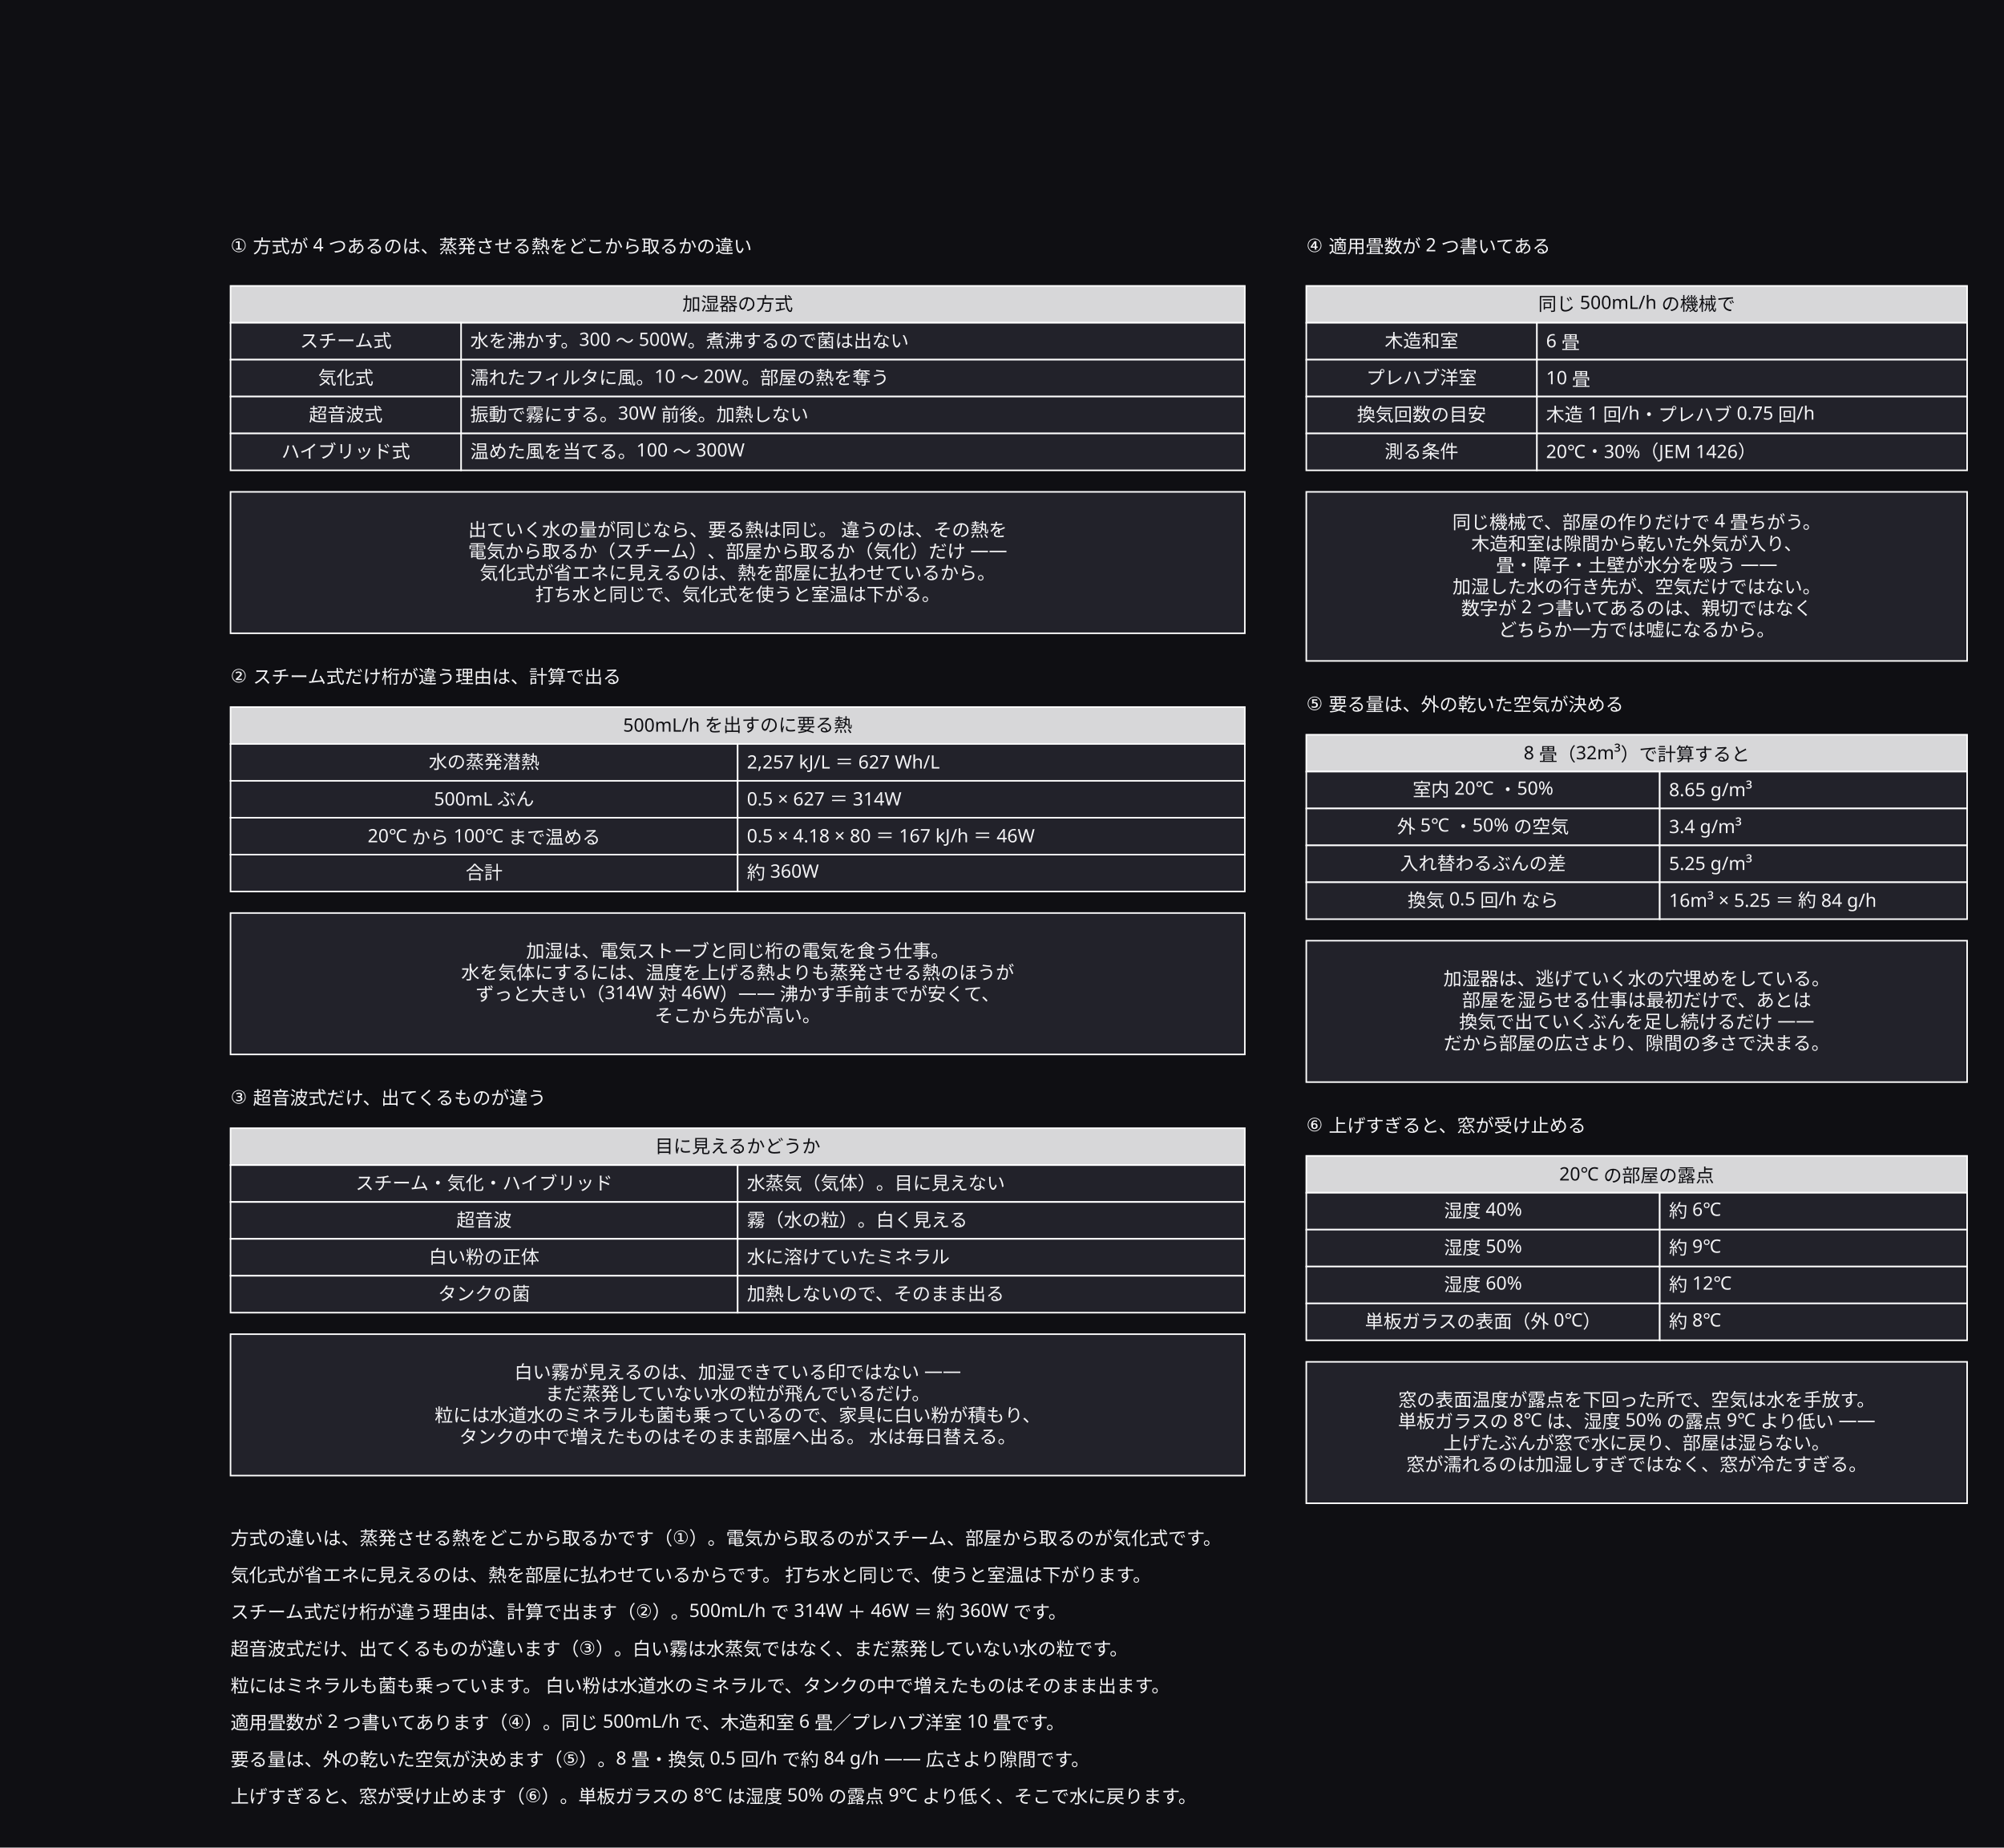
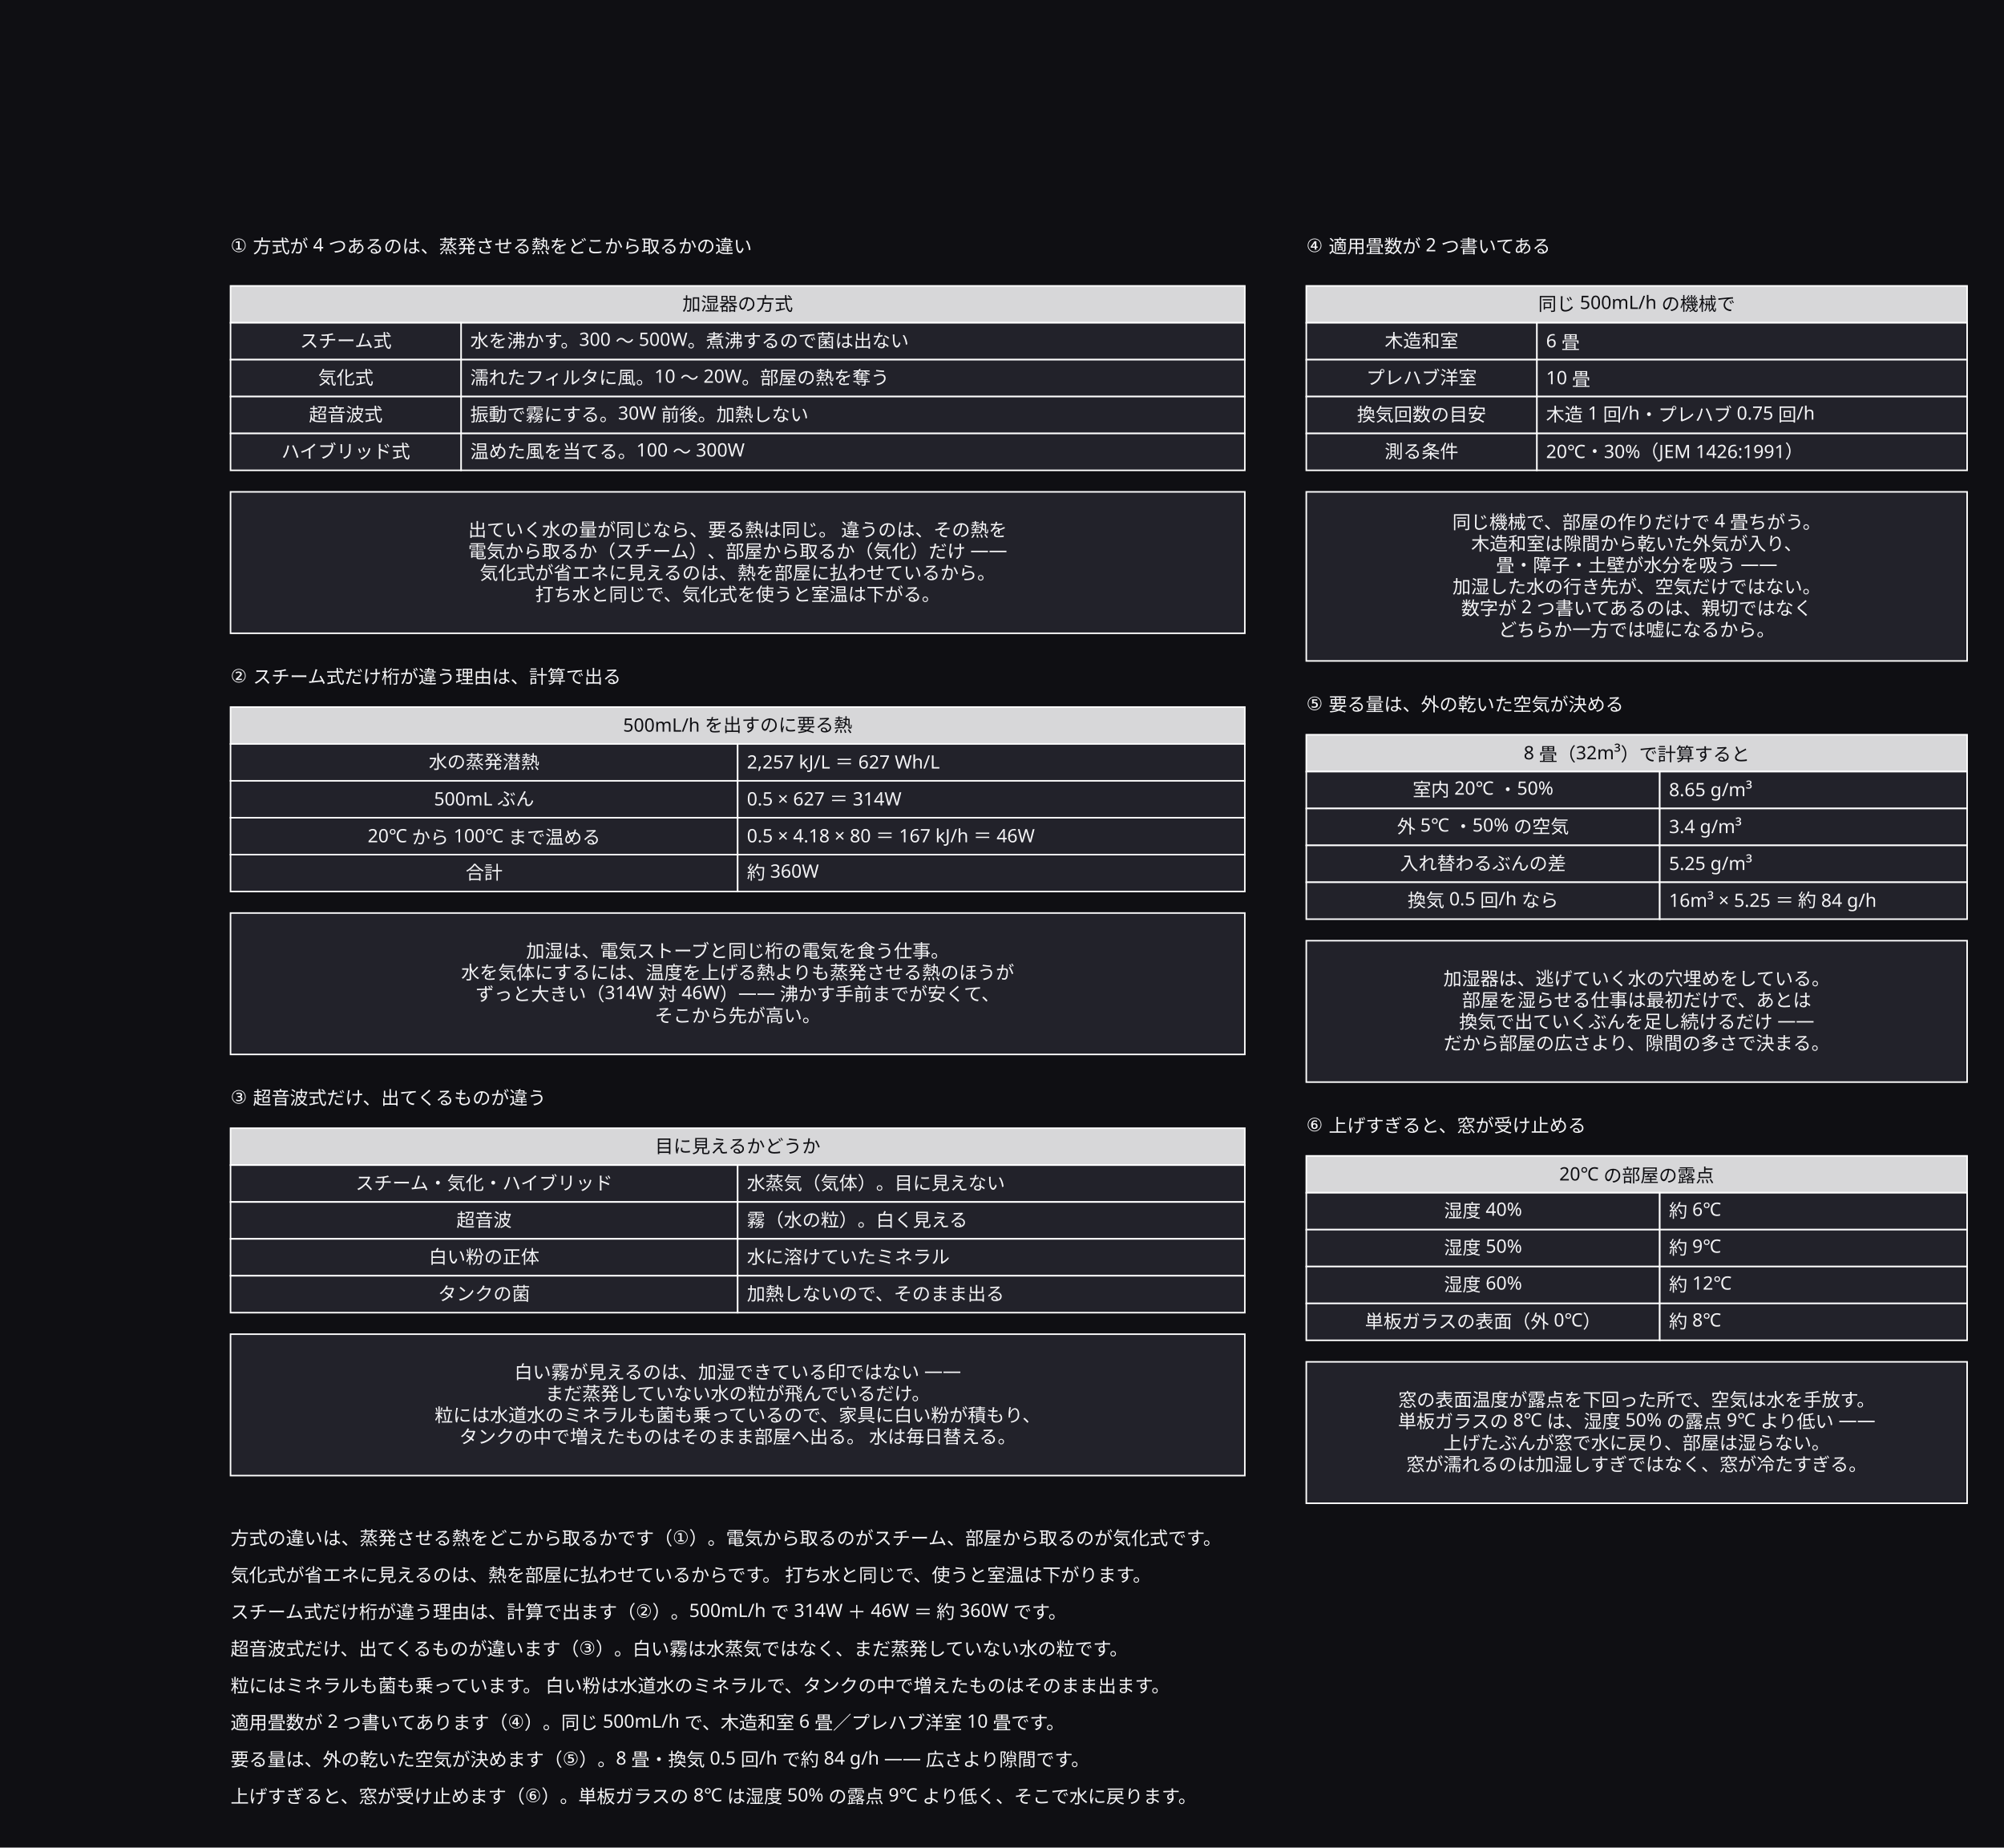
<svg xmlns="http://www.w3.org/2000/svg" width="1304" height="1202" viewBox="0 0 1304 1202">
  <defs>
    <marker id="arrow" viewBox="0 0 10 10" refX="9" refY="5" markerWidth="6" markerHeight="6" orient="auto">
      <path d="M 0 0 L 10 5 L 0 10 z" fill="#a0a0ab" />
    </marker>
  </defs>
  <rect data-paper="1" x="0" y="0" width="1304" height="1202" fill="#0f0f13" />
  <g data-node="why1" data-pinned="false" data-shape="rect">
    <rect x="150" y="320" width="660" height="92" fill="#22222a" stroke="#ffffff" stroke-width="1" />
  </g>
  <g data-node="why2" data-pinned="false" data-shape="rect">
    <rect x="150" y="594" width="660" height="92" fill="#22222a" stroke="#ffffff" stroke-width="1" />
  </g>
  <g data-node="why3" data-pinned="false" data-shape="rect">
    <rect x="150" y="868" width="660" height="92" fill="#22222a" stroke="#ffffff" stroke-width="1" />
  </g>
  <g data-node="why4" data-pinned="false" data-shape="rect">
    <rect x="850" y="320" width="430" height="110" fill="#22222a" stroke="#ffffff" stroke-width="1" />
  </g>
  <g data-node="why5" data-pinned="false" data-shape="rect">
    <rect x="850" y="612" width="430" height="92" fill="#22222a" stroke="#ffffff" stroke-width="1" />
  </g>
  <g data-node="why6" data-pinned="false" data-shape="rect">
    <rect x="850" y="886" width="430" height="92" fill="#22222a" stroke="#ffffff" stroke-width="1" />
  </g>
  <g data-node="r1" data-pinned="false" data-shape="rect" />
  <g data-node="r2" data-pinned="false" data-shape="rect" />
  <g data-node="r3" data-pinned="false" data-shape="rect" />
  <g data-node="r4" data-pinned="false" data-shape="rect" />
  <g data-node="r5" data-pinned="false" data-shape="rect" />
  <g data-node="r6" data-pinned="false" data-shape="rect" />
  <g data-node="r7" data-pinned="false" data-shape="rect" />
  <g data-node="r8" data-pinned="false" data-shape="rect" />
  <g data-node="h150_186" data-pinned="false" data-shape="rect">
    <rect x="150" y="186" width="660" height="24" fill="#22222a" stroke="#ffffff" stroke-width="1" />
    <rect x="150" y="186" width="660" height="24" fill="#ffffff" fill-opacity="0.82" />
  </g>
  <g data-node="h150_460" data-pinned="false" data-shape="rect">
    <rect x="150" y="460" width="660" height="24" fill="#22222a" stroke="#ffffff" stroke-width="1" />
    <rect x="150" y="460" width="660" height="24" fill="#ffffff" fill-opacity="0.82" />
  </g>
  <g data-node="h150_734" data-pinned="false" data-shape="rect">
    <rect x="150" y="734" width="660" height="24" fill="#22222a" stroke="#ffffff" stroke-width="1" />
    <rect x="150" y="734" width="660" height="24" fill="#ffffff" fill-opacity="0.82" />
  </g>
  <g data-node="t1" data-pinned="false" data-shape="rect" />
  <g data-node="t2" data-pinned="false" data-shape="rect" />
  <g data-node="t3" data-pinned="false" data-shape="rect" />
  <g data-node="y150_210" data-pinned="false" data-shape="rect">
    <rect x="300" y="210" width="510" height="24" fill="#22222a" stroke="#ffffff" stroke-width="1" />
  </g>
  <g data-node="y150_234" data-pinned="false" data-shape="rect">
    <rect x="300" y="234" width="510" height="24" fill="#22222a" stroke="#ffffff" stroke-width="1" />
  </g>
  <g data-node="y150_258" data-pinned="false" data-shape="rect">
    <rect x="300" y="258" width="510" height="24" fill="#22222a" stroke="#ffffff" stroke-width="1" />
  </g>
  <g data-node="y150_282" data-pinned="false" data-shape="rect">
    <rect x="300" y="282" width="510" height="24" fill="#22222a" stroke="#ffffff" stroke-width="1" />
  </g>
  <g data-node="h850_186" data-pinned="false" data-shape="rect">
    <rect x="850" y="186" width="430" height="24" fill="#22222a" stroke="#ffffff" stroke-width="1" />
    <rect x="850" y="186" width="430" height="24" fill="#ffffff" fill-opacity="0.82" />
  </g>
  <g data-node="h850_478" data-pinned="false" data-shape="rect">
    <rect x="850" y="478" width="430" height="24" fill="#22222a" stroke="#ffffff" stroke-width="1" />
    <rect x="850" y="478" width="430" height="24" fill="#ffffff" fill-opacity="0.82" />
  </g>
  <g data-node="h850_752" data-pinned="false" data-shape="rect">
    <rect x="850" y="752" width="430" height="24" fill="#22222a" stroke="#ffffff" stroke-width="1" />
    <rect x="850" y="752" width="430" height="24" fill="#ffffff" fill-opacity="0.82" />
  </g>
  <g data-node="t4" data-pinned="false" data-shape="rect" />
  <g data-node="t5" data-pinned="false" data-shape="rect" />
  <g data-node="t6" data-pinned="false" data-shape="rect" />
  <g data-node="x150_484" data-pinned="false" data-shape="rect">
    <rect x="150" y="484" width="330" height="24" fill="#22222a" stroke="#ffffff" stroke-width="1" />
  </g>
  <g data-node="y150_484" data-pinned="false" data-shape="rect">
    <rect x="480" y="484" width="330" height="24" fill="#22222a" stroke="#ffffff" stroke-width="1" />
  </g>
  <g data-node="x150_508" data-pinned="false" data-shape="rect">
    <rect x="150" y="508" width="330" height="24" fill="#22222a" stroke="#ffffff" stroke-width="1" />
  </g>
  <g data-node="y150_508" data-pinned="false" data-shape="rect">
    <rect x="480" y="508" width="330" height="24" fill="#22222a" stroke="#ffffff" stroke-width="1" />
  </g>
  <g data-node="x150_532" data-pinned="false" data-shape="rect">
    <rect x="150" y="532" width="330" height="24" fill="#22222a" stroke="#ffffff" stroke-width="1" />
  </g>
  <g data-node="y150_532" data-pinned="false" data-shape="rect">
    <rect x="480" y="532" width="330" height="24" fill="#22222a" stroke="#ffffff" stroke-width="1" />
  </g>
  <g data-node="x150_556" data-pinned="false" data-shape="rect">
    <rect x="150" y="556" width="330" height="24" fill="#22222a" stroke="#ffffff" stroke-width="1" />
  </g>
  <g data-node="y150_556" data-pinned="false" data-shape="rect">
    <rect x="480" y="556" width="330" height="24" fill="#22222a" stroke="#ffffff" stroke-width="1" />
  </g>
  <g data-node="x150_758" data-pinned="false" data-shape="rect">
    <rect x="150" y="758" width="330" height="24" fill="#22222a" stroke="#ffffff" stroke-width="1" />
  </g>
  <g data-node="y150_758" data-pinned="false" data-shape="rect">
    <rect x="480" y="758" width="330" height="24" fill="#22222a" stroke="#ffffff" stroke-width="1" />
  </g>
  <g data-node="x150_782" data-pinned="false" data-shape="rect">
    <rect x="150" y="782" width="330" height="24" fill="#22222a" stroke="#ffffff" stroke-width="1" />
  </g>
  <g data-node="y150_782" data-pinned="false" data-shape="rect">
    <rect x="480" y="782" width="330" height="24" fill="#22222a" stroke="#ffffff" stroke-width="1" />
  </g>
  <g data-node="x150_806" data-pinned="false" data-shape="rect">
    <rect x="150" y="806" width="330" height="24" fill="#22222a" stroke="#ffffff" stroke-width="1" />
  </g>
  <g data-node="y150_806" data-pinned="false" data-shape="rect">
    <rect x="480" y="806" width="330" height="24" fill="#22222a" stroke="#ffffff" stroke-width="1" />
  </g>
  <g data-node="x150_830" data-pinned="false" data-shape="rect">
    <rect x="150" y="830" width="330" height="24" fill="#22222a" stroke="#ffffff" stroke-width="1" />
  </g>
  <g data-node="y150_830" data-pinned="false" data-shape="rect">
    <rect x="480" y="830" width="330" height="24" fill="#22222a" stroke="#ffffff" stroke-width="1" />
  </g>
  <g data-node="y850_210" data-pinned="false" data-shape="rect">
    <rect x="1000" y="210" width="280" height="24" fill="#22222a" stroke="#ffffff" stroke-width="1" />
  </g>
  <g data-node="y850_234" data-pinned="false" data-shape="rect">
    <rect x="1000" y="234" width="280" height="24" fill="#22222a" stroke="#ffffff" stroke-width="1" />
  </g>
  <g data-node="y850_258" data-pinned="false" data-shape="rect">
    <rect x="1000" y="258" width="280" height="24" fill="#22222a" stroke="#ffffff" stroke-width="1" />
  </g>
  <g data-node="y850_282" data-pinned="false" data-shape="rect">
    <rect x="1000" y="282" width="280" height="24" fill="#22222a" stroke="#ffffff" stroke-width="1" />
  </g>
  <g data-node="x850_502" data-pinned="false" data-shape="rect">
    <rect x="850" y="502" width="230" height="24" fill="#22222a" stroke="#ffffff" stroke-width="1" />
  </g>
  <g data-node="x850_526" data-pinned="false" data-shape="rect">
    <rect x="850" y="526" width="230" height="24" fill="#22222a" stroke="#ffffff" stroke-width="1" />
  </g>
  <g data-node="x850_550" data-pinned="false" data-shape="rect">
    <rect x="850" y="550" width="230" height="24" fill="#22222a" stroke="#ffffff" stroke-width="1" />
  </g>
  <g data-node="x850_574" data-pinned="false" data-shape="rect">
    <rect x="850" y="574" width="230" height="24" fill="#22222a" stroke="#ffffff" stroke-width="1" />
  </g>
  <g data-node="x850_776" data-pinned="false" data-shape="rect">
    <rect x="850" y="776" width="230" height="24" fill="#22222a" stroke="#ffffff" stroke-width="1" />
  </g>
  <g data-node="x850_800" data-pinned="false" data-shape="rect">
    <rect x="850" y="800" width="230" height="24" fill="#22222a" stroke="#ffffff" stroke-width="1" />
  </g>
  <g data-node="x850_824" data-pinned="false" data-shape="rect">
    <rect x="850" y="824" width="230" height="24" fill="#22222a" stroke="#ffffff" stroke-width="1" />
  </g>
  <g data-node="x850_848" data-pinned="false" data-shape="rect">
    <rect x="850" y="848" width="230" height="24" fill="#22222a" stroke="#ffffff" stroke-width="1" />
  </g>
  <g data-node="y850_502" data-pinned="false" data-shape="rect">
    <rect x="1080" y="502" width="200" height="24" fill="#22222a" stroke="#ffffff" stroke-width="1" />
  </g>
  <g data-node="y850_526" data-pinned="false" data-shape="rect">
    <rect x="1080" y="526" width="200" height="24" fill="#22222a" stroke="#ffffff" stroke-width="1" />
  </g>
  <g data-node="y850_550" data-pinned="false" data-shape="rect">
    <rect x="1080" y="550" width="200" height="24" fill="#22222a" stroke="#ffffff" stroke-width="1" />
  </g>
  <g data-node="y850_574" data-pinned="false" data-shape="rect">
    <rect x="1080" y="574" width="200" height="24" fill="#22222a" stroke="#ffffff" stroke-width="1" />
  </g>
  <g data-node="y850_776" data-pinned="false" data-shape="rect">
    <rect x="1080" y="776" width="200" height="24" fill="#22222a" stroke="#ffffff" stroke-width="1" />
  </g>
  <g data-node="y850_800" data-pinned="false" data-shape="rect">
    <rect x="1080" y="800" width="200" height="24" fill="#22222a" stroke="#ffffff" stroke-width="1" />
  </g>
  <g data-node="y850_824" data-pinned="false" data-shape="rect">
    <rect x="1080" y="824" width="200" height="24" fill="#22222a" stroke="#ffffff" stroke-width="1" />
  </g>
  <g data-node="y850_848" data-pinned="false" data-shape="rect">
    <rect x="1080" y="848" width="200" height="24" fill="#22222a" stroke="#ffffff" stroke-width="1" />
  </g>
  <g data-node="x150_210" data-pinned="false" data-shape="rect">
    <rect x="150" y="210" width="150" height="24" fill="#22222a" stroke="#ffffff" stroke-width="1" />
  </g>
  <g data-node="x150_234" data-pinned="false" data-shape="rect">
    <rect x="150" y="234" width="150" height="24" fill="#22222a" stroke="#ffffff" stroke-width="1" />
  </g>
  <g data-node="x150_258" data-pinned="false" data-shape="rect">
    <rect x="150" y="258" width="150" height="24" fill="#22222a" stroke="#ffffff" stroke-width="1" />
  </g>
  <g data-node="x150_282" data-pinned="false" data-shape="rect">
    <rect x="150" y="282" width="150" height="24" fill="#22222a" stroke="#ffffff" stroke-width="1" />
  </g>
  <g data-node="x850_210" data-pinned="false" data-shape="rect">
    <rect x="850" y="210" width="150" height="24" fill="#22222a" stroke="#ffffff" stroke-width="1" />
  </g>
  <g data-node="x850_234" data-pinned="false" data-shape="rect">
    <rect x="850" y="234" width="150" height="24" fill="#22222a" stroke="#ffffff" stroke-width="1" />
  </g>
  <g data-node="x850_258" data-pinned="false" data-shape="rect">
    <rect x="850" y="258" width="150" height="24" fill="#22222a" stroke="#ffffff" stroke-width="1" />
  </g>
  <g data-node="x850_282" data-pinned="false" data-shape="rect">
    <rect x="850" y="282" width="150" height="24" fill="#22222a" stroke="#ffffff" stroke-width="1" />
  </g>
  <g data-name="why1">
    <text x="480" y="349" text-anchor="middle" font-family="sans-serif" font-size="12" fill="#f4f4f6">出ていく水の量が同じなら、要る熱は同じ。 違うのは、その熱を</text>
    <text x="480" y="363" text-anchor="middle" font-family="sans-serif" font-size="12" fill="#f4f4f6">電気から取るか（スチーム）、部屋から取るか（気化）だけ ——</text>
    <text x="480" y="377" text-anchor="middle" font-family="sans-serif" font-size="12" fill="#f4f4f6">気化式が省エネに見えるのは、熱を部屋に払わせているから。</text>
    <text x="480" y="391" text-anchor="middle" font-family="sans-serif" font-size="12" fill="#f4f4f6">打ち水と同じで、気化式を使うと室温は下がる。</text>
  </g>
  <g data-name="why2">
    <text x="480" y="623" text-anchor="middle" font-family="sans-serif" font-size="12" fill="#f4f4f6">加湿は、電気ストーブと同じ桁の電気を食う仕事。</text>
    <text x="480" y="637" text-anchor="middle" font-family="sans-serif" font-size="12" fill="#f4f4f6">水を気体にするには、温度を上げる熱よりも蒸発させる熱のほうが</text>
    <text x="480" y="651" text-anchor="middle" font-family="sans-serif" font-size="12" fill="#f4f4f6">ずっと大きい（314W 対 46W）—— 沸かす手前までが安くて、</text>
    <text x="480" y="665" text-anchor="middle" font-family="sans-serif" font-size="12" fill="#f4f4f6">そこから先が高い。</text>
  </g>
  <g data-name="why3">
    <text x="480" y="897" text-anchor="middle" font-family="sans-serif" font-size="12" fill="#f4f4f6">白い霧が見えるのは、加湿できている印ではない ——</text>
    <text x="480" y="911" text-anchor="middle" font-family="sans-serif" font-size="12" fill="#f4f4f6">まだ蒸発していない水の粒が飛んでいるだけ。</text>
    <text x="480" y="925" text-anchor="middle" font-family="sans-serif" font-size="12" fill="#f4f4f6">粒には水道水のミネラルも菌も乗っているので、家具に白い粉が積もり、</text>
    <text x="480" y="939" text-anchor="middle" font-family="sans-serif" font-size="12" fill="#f4f4f6">タンクの中で増えたものはそのまま部屋へ出る。 水は毎日替える。</text>
  </g>
  <g data-name="why4">
    <text x="1065" y="344" text-anchor="middle" font-family="sans-serif" font-size="12" fill="#f4f4f6">同じ機械で、部屋の作りだけで 4 畳ちがう。</text>
    <text x="1065" y="358" text-anchor="middle" font-family="sans-serif" font-size="12" fill="#f4f4f6">木造和室は隙間から乾いた外気が入り、</text>
    <text x="1065" y="372" text-anchor="middle" font-family="sans-serif" font-size="12" fill="#f4f4f6">畳・障子・土壁が水分を吸う ——</text>
    <text x="1065" y="386" text-anchor="middle" font-family="sans-serif" font-size="12" fill="#f4f4f6">加湿した水の行き先が、空気だけではない。</text>
    <text x="1065" y="400" text-anchor="middle" font-family="sans-serif" font-size="12" fill="#f4f4f6">数字が 2 つ書いてあるのは、親切ではなく</text>
    <text x="1065" y="414" text-anchor="middle" font-family="sans-serif" font-size="12" fill="#f4f4f6">どちらか一方では嘘になるから。</text>
  </g>
  <g data-name="why5">
    <text x="1065" y="641" text-anchor="middle" font-family="sans-serif" font-size="12" fill="#f4f4f6">加湿器は、逃げていく水の穴埋めをしている。</text>
    <text x="1065" y="655" text-anchor="middle" font-family="sans-serif" font-size="12" fill="#f4f4f6">部屋を湿らせる仕事は最初だけで、あとは</text>
    <text x="1065" y="669" text-anchor="middle" font-family="sans-serif" font-size="12" fill="#f4f4f6">換気で出ていくぶんを足し続けるだけ ——</text>
    <text x="1065" y="683" text-anchor="middle" font-family="sans-serif" font-size="12" fill="#f4f4f6">だから部屋の広さより、隙間の多さで決まる。</text>
  </g>
  <g data-name="why6">
    <text x="1065" y="915" text-anchor="middle" font-family="sans-serif" font-size="12" fill="#f4f4f6">窓の表面温度が露点を下回った所で、空気は水を手放す。</text>
    <text x="1065" y="929" text-anchor="middle" font-family="sans-serif" font-size="12" fill="#f4f4f6">単板ガラスの 8℃ は、湿度 50% の露点 9℃ より低い ——</text>
    <text x="1065" y="943" text-anchor="middle" font-family="sans-serif" font-size="12" fill="#f4f4f6">上げたぶんが窓で水に戻り、部屋は湿らない。</text>
    <text x="1065" y="957" text-anchor="middle" font-family="sans-serif" font-size="12" fill="#f4f4f6">窓が濡れるのは加湿しすぎではなく、窓が冷たすぎる。</text>
  </g>
  <g data-name="r1">
    <text x="150" y="1005" text-anchor="start" font-family="sans-serif" font-size="12" fill="#f4f4f6">方式の違いは、蒸発させる熱をどこから取るかです（①）。電気から取るのがスチーム、部屋から取るのが気化式です。</text>
  </g>
  <g data-name="r2">
    <text x="150" y="1029" text-anchor="start" font-family="sans-serif" font-size="12" fill="#f4f4f6">気化式が省エネに見えるのは、熱を部屋に払わせているからです。 打ち水と同じで、使うと室温は下がります。</text>
  </g>
  <g data-name="r3">
    <text x="150" y="1053" text-anchor="start" font-family="sans-serif" font-size="12" fill="#f4f4f6">スチーム式だけ桁が違う理由は、計算で出ます（②）。500mL/h で 314W ＋ 46W ＝ 約 360W です。</text>
  </g>
  <g data-name="r4">
    <text x="150" y="1077" text-anchor="start" font-family="sans-serif" font-size="12" fill="#f4f4f6">超音波式だけ、出てくるものが違います（③）。白い霧は水蒸気ではなく、まだ蒸発していない水の粒です。</text>
  </g>
  <g data-name="r5">
    <text x="150" y="1101" text-anchor="start" font-family="sans-serif" font-size="12" fill="#f4f4f6">粒にはミネラルも菌も乗っています。 白い粉は水道水のミネラルで、タンクの中で増えたものはそのまま出ます。</text>
  </g>
  <g data-name="r6">
    <text x="150" y="1125" text-anchor="start" font-family="sans-serif" font-size="12" fill="#f4f4f6">適用畳数が 2 つ書いてあります（④）。同じ 500mL/h で、木造和室 6 畳／プレハブ洋室 10 畳です。</text>
  </g>
  <g data-name="r7">
    <text x="150" y="1149" text-anchor="start" font-family="sans-serif" font-size="12" fill="#f4f4f6">要る量は、外の乾いた空気が決めます（⑤）。8 畳・換気 0.5 回/h で約 84 g/h —— 広さより隙間です。</text>
  </g>
  <g data-name="r8">
    <text x="150" y="1173" text-anchor="start" font-family="sans-serif" font-size="12" fill="#f4f4f6">上げすぎると、窓が受け止めます（⑥）。単板ガラスの 8℃ は湿度 50% の露点 9℃ より低く、そこで水に戻ります。</text>
  </g>
  <g data-name="h150_186">
    <text x="480" y="202" text-anchor="middle" font-family="sans-serif" font-size="12" fill="#0f0f13">加湿器の方式</text>
  </g>
  <g data-name="h150_460">
    <text x="480" y="476" text-anchor="middle" font-family="sans-serif" font-size="12" fill="#0f0f13">500mL/h を出すのに要る熱</text>
  </g>
  <g data-name="h150_734">
    <text x="480" y="750" text-anchor="middle" font-family="sans-serif" font-size="12" fill="#0f0f13">目に見えるかどうか</text>
  </g>
  <g data-name="t1">
    <text x="150" y="164" text-anchor="start" font-family="sans-serif" font-size="12" fill="#f4f4f6">① 方式が 4 つあるのは、蒸発させる熱をどこから取るかの違い</text>
  </g>
  <g data-name="t2">
    <text x="150" y="444" text-anchor="start" font-family="sans-serif" font-size="12" fill="#f4f4f6">② スチーム式だけ桁が違う理由は、計算で出る</text>
  </g>
  <g data-name="t3">
    <text x="150" y="718" text-anchor="start" font-family="sans-serif" font-size="12" fill="#f4f4f6">③ 超音波式だけ、出てくるものが違う</text>
  </g>
  <g data-name="y150_210">
    <text x="306" y="226" text-anchor="start" font-family="sans-serif" font-size="12" fill="#f4f4f6">水を沸かす。300 〜 500W。煮沸するので菌は出ない</text>
  </g>
  <g data-name="y150_234">
    <text x="306" y="250" text-anchor="start" font-family="sans-serif" font-size="12" fill="#f4f4f6">濡れたフィルタに風。10 〜 20W。部屋の熱を奪う</text>
  </g>
  <g data-name="y150_258">
    <text x="306" y="274" text-anchor="start" font-family="sans-serif" font-size="12" fill="#f4f4f6">振動で霧にする。30W 前後。加熱しない</text>
  </g>
  <g data-name="y150_282">
    <text x="306" y="298" text-anchor="start" font-family="sans-serif" font-size="12" fill="#f4f4f6">温めた風を当てる。100 〜 300W</text>
  </g>
  <g data-name="h850_186">
    <text x="1065" y="202" text-anchor="middle" font-family="sans-serif" font-size="12" fill="#0f0f13">同じ 500mL/h の機械で</text>
  </g>
  <g data-name="h850_478">
    <text x="1065" y="494" text-anchor="middle" font-family="sans-serif" font-size="12" fill="#0f0f13">8 畳（32m³）で計算すると</text>
  </g>
  <g data-name="h850_752">
    <text x="1065" y="768" text-anchor="middle" font-family="sans-serif" font-size="12" fill="#0f0f13">20℃ の部屋の露点</text>
  </g>
  <g data-name="t4">
    <text x="850" y="164" text-anchor="start" font-family="sans-serif" font-size="12" fill="#f4f4f6">④ 適用畳数が 2 つ書いてある</text>
  </g>
  <g data-name="t5">
    <text x="850" y="462" text-anchor="start" font-family="sans-serif" font-size="12" fill="#f4f4f6">⑤ 要る量は、外の乾いた空気が決める</text>
  </g>
  <g data-name="t6">
    <text x="850" y="736" text-anchor="start" font-family="sans-serif" font-size="12" fill="#f4f4f6">⑥ 上げすぎると、窓が受け止める</text>
  </g>
  <g data-name="x150_484">
    <text x="315" y="500" text-anchor="middle" font-family="sans-serif" font-size="12" fill="#f4f4f6">水の蒸発潜熱</text>
  </g>
  <g data-name="y150_484">
    <text x="486" y="500" text-anchor="start" font-family="sans-serif" font-size="12" fill="#f4f4f6">2,257 kJ/L ＝ 627 Wh/L</text>
  </g>
  <g data-name="x150_508">
    <text x="315" y="524" text-anchor="middle" font-family="sans-serif" font-size="12" fill="#f4f4f6">500mL ぶん</text>
  </g>
  <g data-name="y150_508">
    <text x="486" y="524" text-anchor="start" font-family="sans-serif" font-size="12" fill="#f4f4f6">0.5 × 627 ＝ 314W</text>
  </g>
  <g data-name="x150_532">
    <text x="315" y="548" text-anchor="middle" font-family="sans-serif" font-size="12" fill="#f4f4f6">20℃ から 100℃ まで温める</text>
  </g>
  <g data-name="y150_532">
    <text x="486" y="548" text-anchor="start" font-family="sans-serif" font-size="12" fill="#f4f4f6">0.5 × 4.18 × 80 ＝ 167 kJ/h ＝ 46W</text>
  </g>
  <g data-name="x150_556">
    <text x="315" y="572" text-anchor="middle" font-family="sans-serif" font-size="12" fill="#f4f4f6">合計</text>
  </g>
  <g data-name="y150_556">
    <text x="486" y="572" text-anchor="start" font-family="sans-serif" font-size="12" fill="#f4f4f6">約 360W</text>
  </g>
  <g data-name="x150_758">
    <text x="315" y="774" text-anchor="middle" font-family="sans-serif" font-size="12" fill="#f4f4f6">スチーム・気化・ハイブリッド</text>
  </g>
  <g data-name="y150_758">
    <text x="486" y="774" text-anchor="start" font-family="sans-serif" font-size="12" fill="#f4f4f6">水蒸気（気体）。目に見えない</text>
  </g>
  <g data-name="x150_782">
    <text x="315" y="798" text-anchor="middle" font-family="sans-serif" font-size="12" fill="#f4f4f6">超音波</text>
  </g>
  <g data-name="y150_782">
    <text x="486" y="798" text-anchor="start" font-family="sans-serif" font-size="12" fill="#f4f4f6">霧（水の粒）。白く見える</text>
  </g>
  <g data-name="x150_806">
    <text x="315" y="822" text-anchor="middle" font-family="sans-serif" font-size="12" fill="#f4f4f6">白い粉の正体</text>
  </g>
  <g data-name="y150_806">
    <text x="486" y="822" text-anchor="start" font-family="sans-serif" font-size="12" fill="#f4f4f6">水に溶けていたミネラル</text>
  </g>
  <g data-name="x150_830">
    <text x="315" y="846" text-anchor="middle" font-family="sans-serif" font-size="12" fill="#f4f4f6">タンクの菌</text>
  </g>
  <g data-name="y150_830">
    <text x="486" y="846" text-anchor="start" font-family="sans-serif" font-size="12" fill="#f4f4f6">加熱しないので、そのまま出る</text>
  </g>
  <g data-name="y850_210">
    <text x="1006" y="226" text-anchor="start" font-family="sans-serif" font-size="12" fill="#f4f4f6">6 畳</text>
  </g>
  <g data-name="y850_234">
    <text x="1006" y="250" text-anchor="start" font-family="sans-serif" font-size="12" fill="#f4f4f6">10 畳</text>
  </g>
  <g data-name="y850_258">
    <text x="1006" y="274" text-anchor="start" font-family="sans-serif" font-size="12" fill="#f4f4f6">木造 1 回/h・プレハブ 0.75 回/h</text>
  </g>
  <g data-name="y850_282">
-     <text x="1006" y="298" text-anchor="start" font-family="sans-serif" font-size="12" fill="#f4f4f6">20℃・30%（JEM 1426）</text>
+     <text x="1006" y="298" text-anchor="start" font-family="sans-serif" font-size="12" fill="#f4f4f6">20℃・30%（JEM 1426:1991）</text>
  </g>
  <g data-name="x850_502">
    <text x="965" y="518" text-anchor="middle" font-family="sans-serif" font-size="12" fill="#f4f4f6">室内 20℃ ・50%</text>
  </g>
  <g data-name="x850_526">
    <text x="965" y="542" text-anchor="middle" font-family="sans-serif" font-size="12" fill="#f4f4f6">外 5℃ ・50% の空気</text>
  </g>
  <g data-name="x850_550">
    <text x="965" y="566" text-anchor="middle" font-family="sans-serif" font-size="12" fill="#f4f4f6">入れ替わるぶんの差</text>
  </g>
  <g data-name="x850_574">
    <text x="965" y="590" text-anchor="middle" font-family="sans-serif" font-size="12" fill="#f4f4f6">換気 0.5 回/h なら</text>
  </g>
  <g data-name="x850_776">
    <text x="965" y="792" text-anchor="middle" font-family="sans-serif" font-size="12" fill="#f4f4f6">湿度 40%</text>
  </g>
  <g data-name="x850_800">
    <text x="965" y="816" text-anchor="middle" font-family="sans-serif" font-size="12" fill="#f4f4f6">湿度 50%</text>
  </g>
  <g data-name="x850_824">
    <text x="965" y="840" text-anchor="middle" font-family="sans-serif" font-size="12" fill="#f4f4f6">湿度 60%</text>
  </g>
  <g data-name="x850_848">
    <text x="965" y="864" text-anchor="middle" font-family="sans-serif" font-size="12" fill="#f4f4f6">単板ガラスの表面（外 0℃）</text>
  </g>
  <g data-name="y850_502">
    <text x="1086" y="518" text-anchor="start" font-family="sans-serif" font-size="12" fill="#f4f4f6">8.65 g/m³</text>
  </g>
  <g data-name="y850_526">
    <text x="1086" y="542" text-anchor="start" font-family="sans-serif" font-size="12" fill="#f4f4f6">3.4 g/m³</text>
  </g>
  <g data-name="y850_550">
    <text x="1086" y="566" text-anchor="start" font-family="sans-serif" font-size="12" fill="#f4f4f6">5.25 g/m³</text>
  </g>
  <g data-name="y850_574">
    <text x="1086" y="590" text-anchor="start" font-family="sans-serif" font-size="12" fill="#f4f4f6">16m³ × 5.25 ＝ 約 84 g/h</text>
  </g>
  <g data-name="y850_776">
    <text x="1086" y="792" text-anchor="start" font-family="sans-serif" font-size="12" fill="#f4f4f6">約 6℃</text>
  </g>
  <g data-name="y850_800">
    <text x="1086" y="816" text-anchor="start" font-family="sans-serif" font-size="12" fill="#f4f4f6">約 9℃</text>
  </g>
  <g data-name="y850_824">
    <text x="1086" y="840" text-anchor="start" font-family="sans-serif" font-size="12" fill="#f4f4f6">約 12℃</text>
  </g>
  <g data-name="y850_848">
    <text x="1086" y="864" text-anchor="start" font-family="sans-serif" font-size="12" fill="#f4f4f6">約 8℃</text>
  </g>
  <g data-name="x150_210">
    <text x="225" y="226" text-anchor="middle" font-family="sans-serif" font-size="12" fill="#f4f4f6">スチーム式</text>
  </g>
  <g data-name="x150_234">
    <text x="225" y="250" text-anchor="middle" font-family="sans-serif" font-size="12" fill="#f4f4f6">気化式</text>
  </g>
  <g data-name="x150_258">
    <text x="225" y="274" text-anchor="middle" font-family="sans-serif" font-size="12" fill="#f4f4f6">超音波式</text>
  </g>
  <g data-name="x150_282">
    <text x="225" y="298" text-anchor="middle" font-family="sans-serif" font-size="12" fill="#f4f4f6">ハイブリッド式</text>
  </g>
  <g data-name="x850_210">
    <text x="925" y="226" text-anchor="middle" font-family="sans-serif" font-size="12" fill="#f4f4f6">木造和室</text>
  </g>
  <g data-name="x850_234">
    <text x="925" y="250" text-anchor="middle" font-family="sans-serif" font-size="12" fill="#f4f4f6">プレハブ洋室</text>
  </g>
  <g data-name="x850_258">
    <text x="925" y="274" text-anchor="middle" font-family="sans-serif" font-size="12" fill="#f4f4f6">換気回数の目安</text>
  </g>
  <g data-name="x850_282">
    <text x="925" y="298" text-anchor="middle" font-family="sans-serif" font-size="12" fill="#f4f4f6">測る条件</text>
  </g>
</svg>
